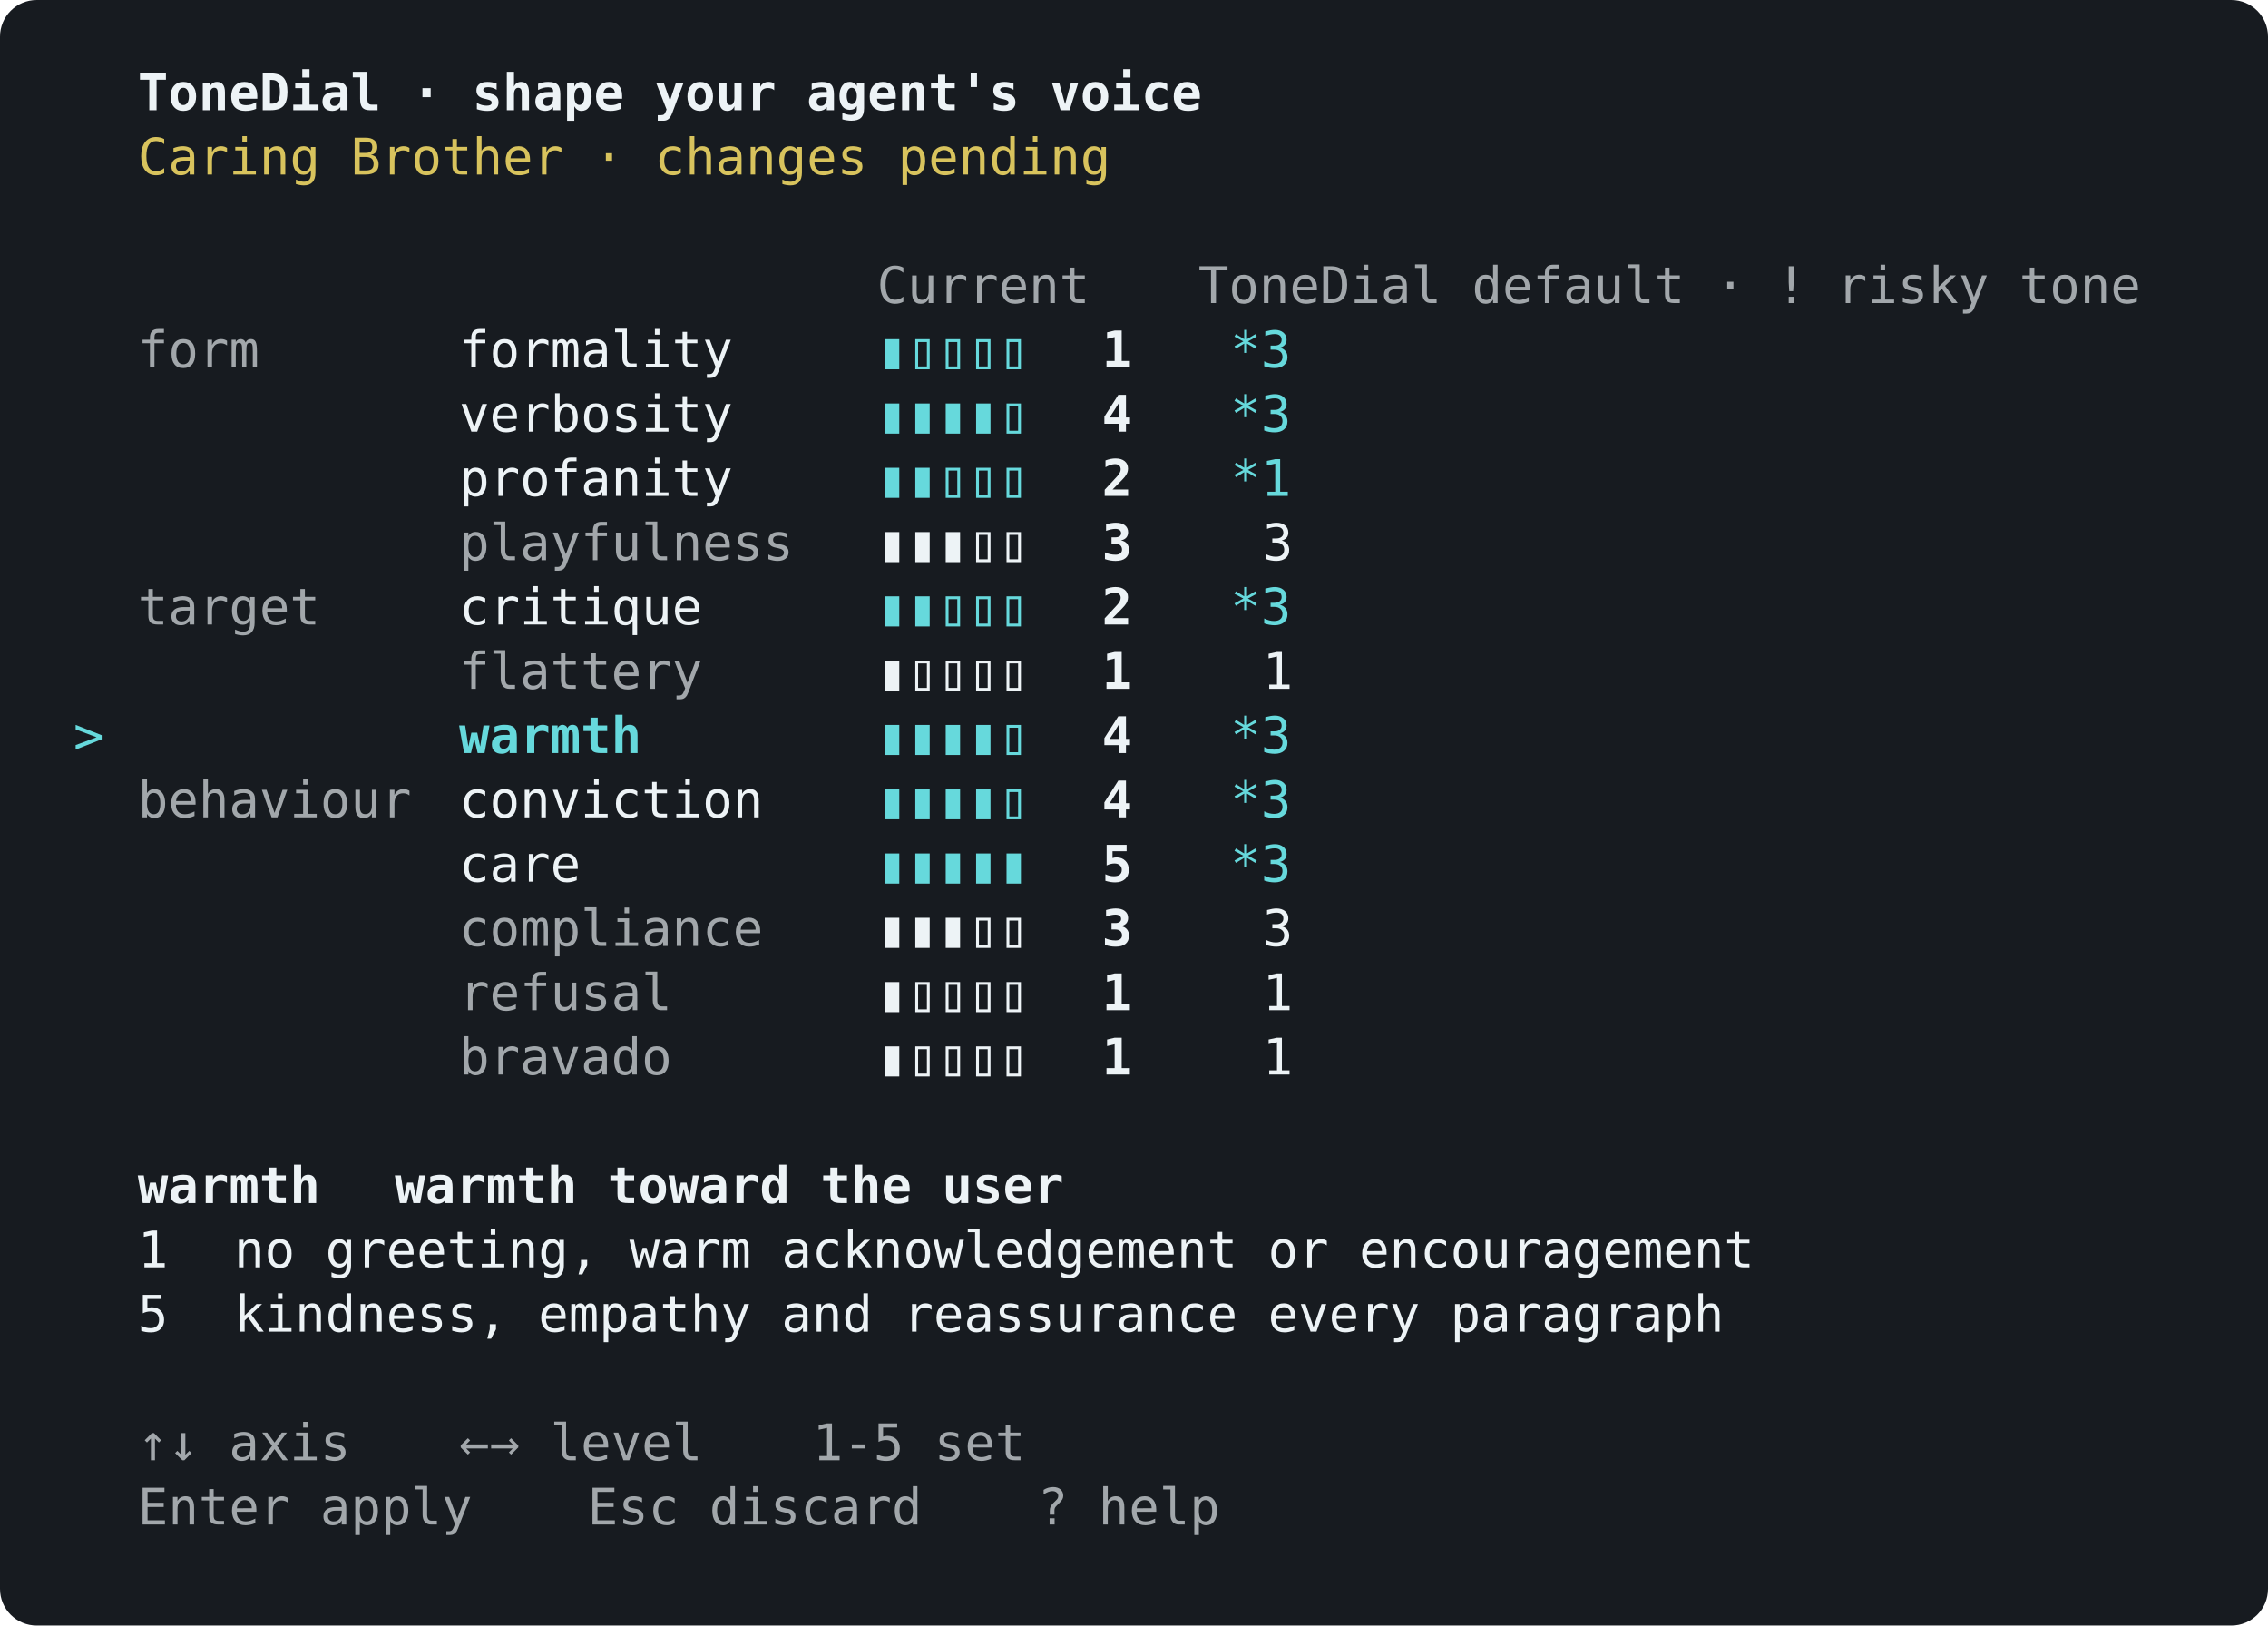
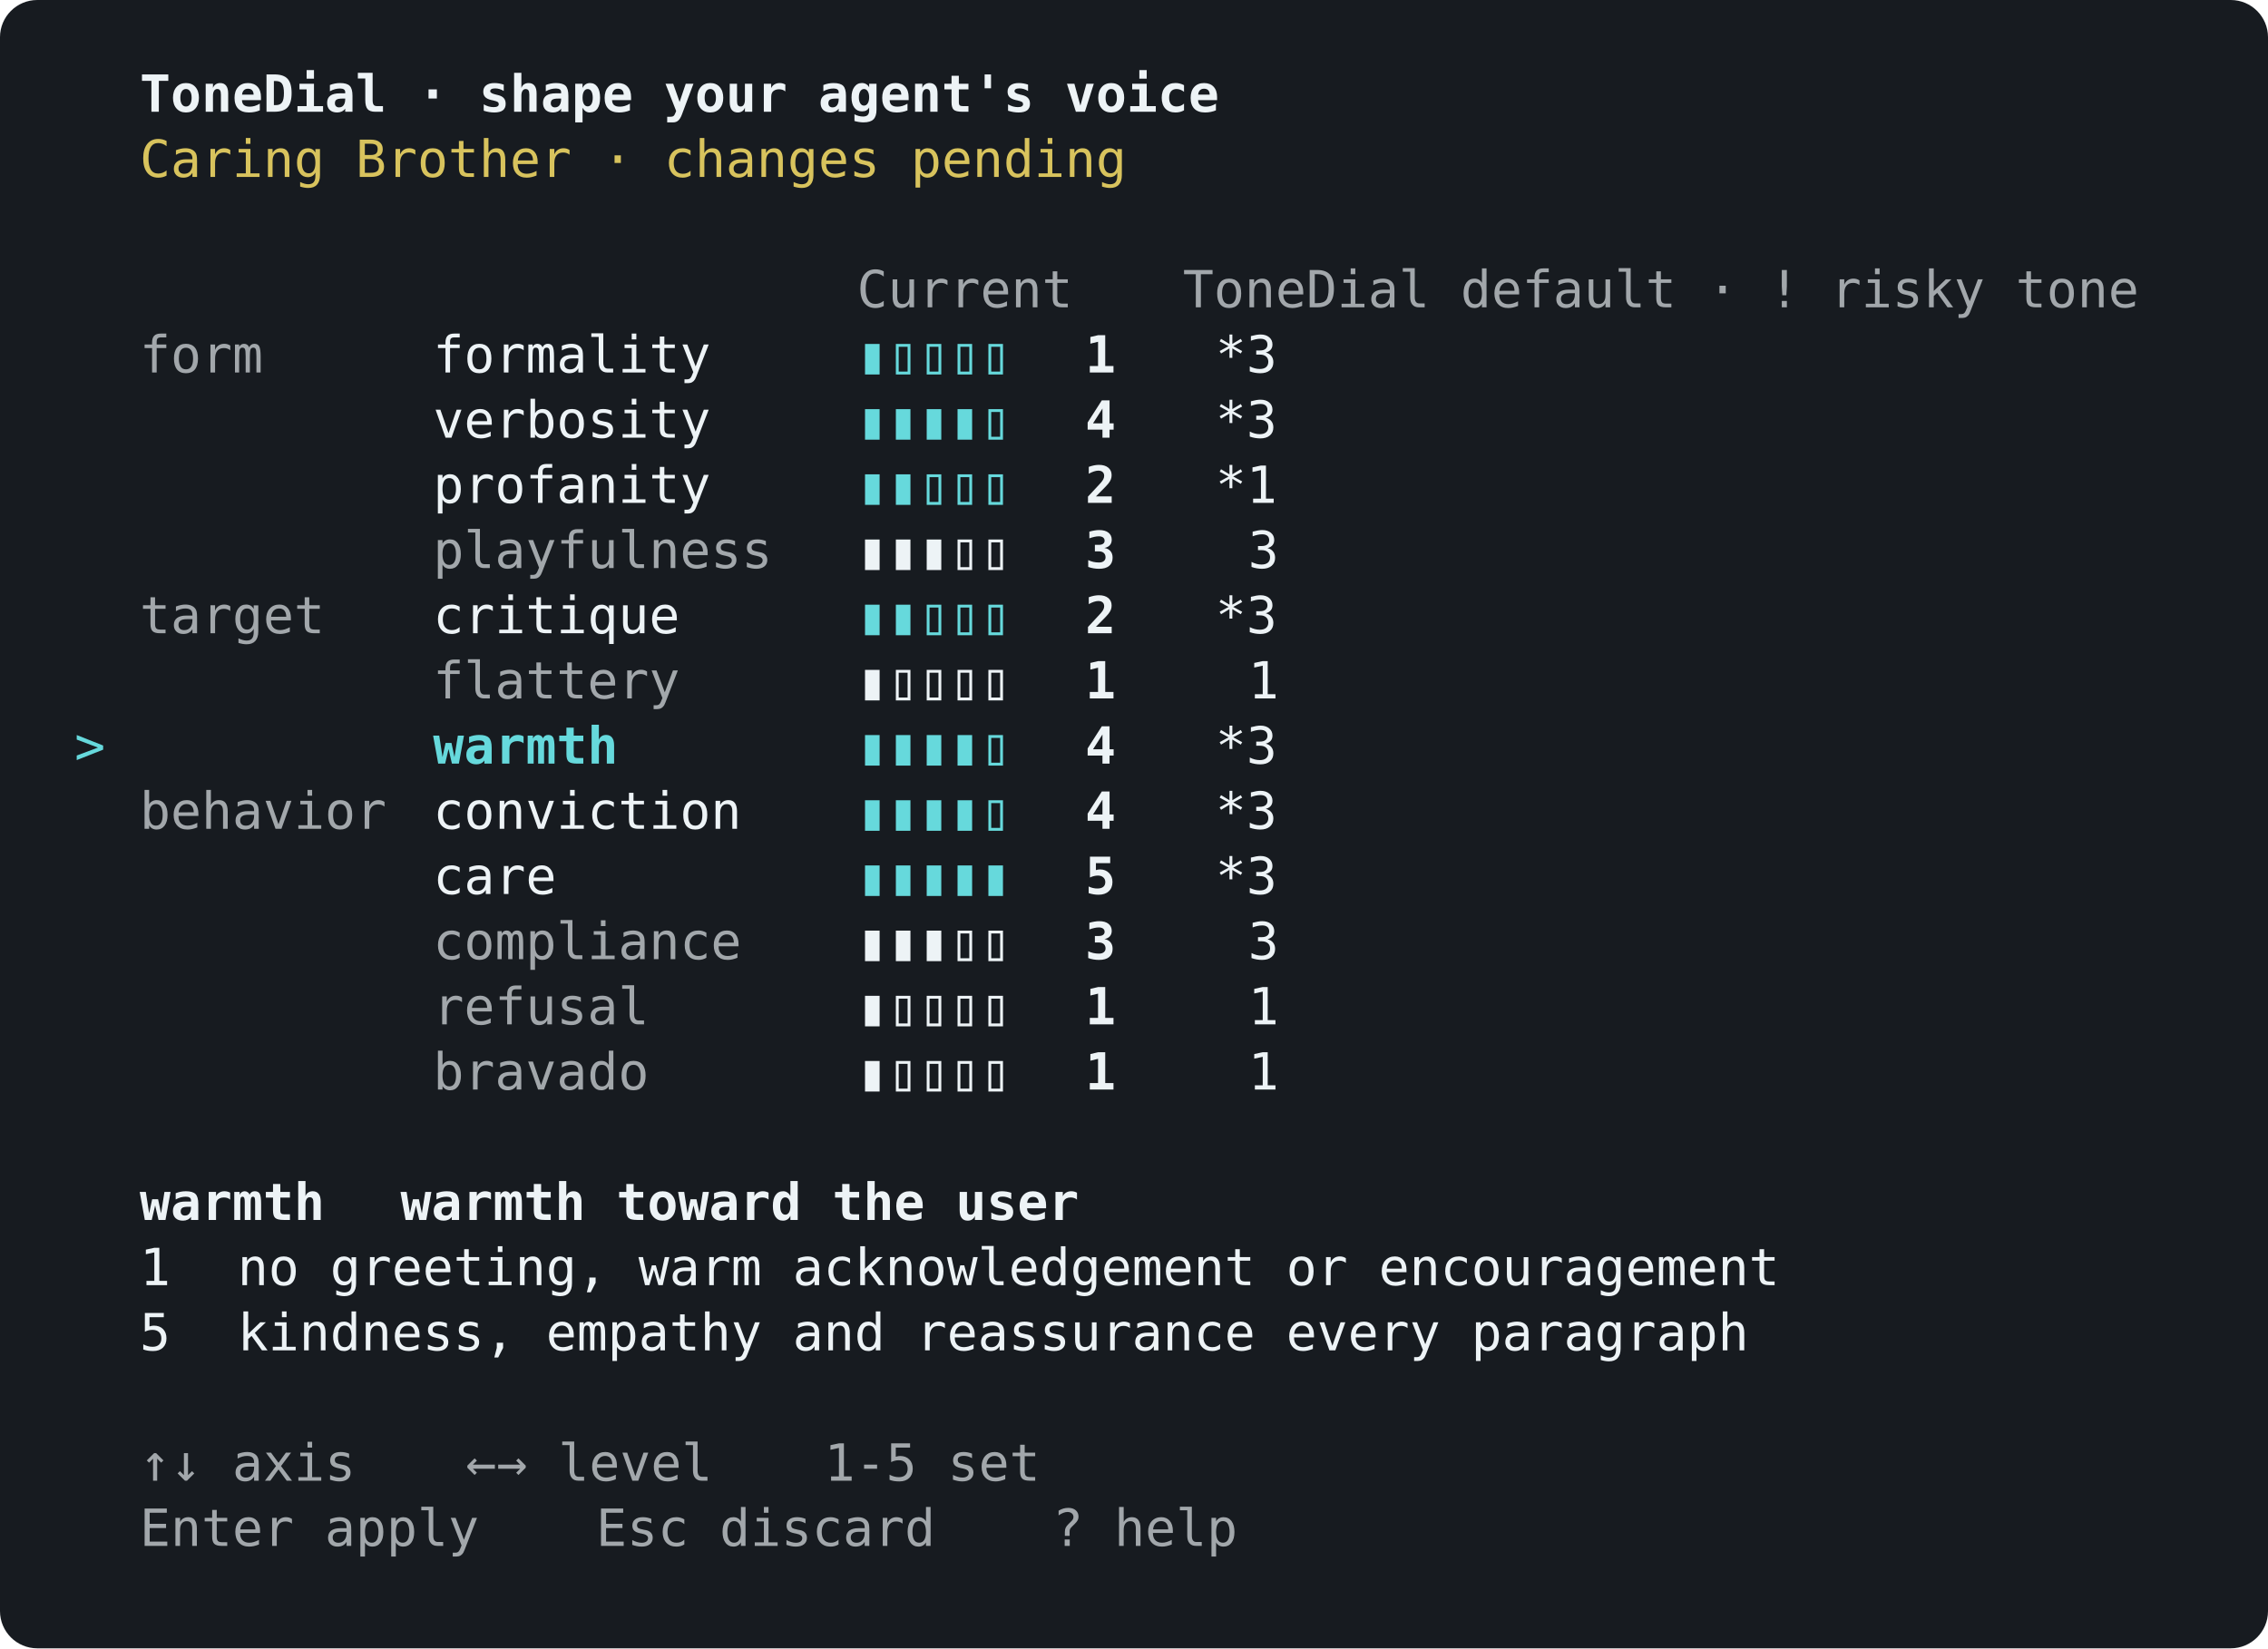
- <svg xmlns="http://www.w3.org/2000/svg" width="988" height="708" viewBox="0 0 988 708" role="img" aria-labelledby="title description">
+ <svg xmlns="http://www.w3.org/2000/svg" width="974" height="708" viewBox="0 0 974 708" role="img" aria-labelledby="title description">
  <rect width="100%" height="100%" rx="16" fill="#171b20" />
  <g font-family="ui-monospace, SFMono-Regular, Menlo, Consolas, monospace, system-ui" font-size="22">
    <text x="60" y="48" fill="#edf3f6" font-weight="700" opacity="1">ToneDial · shape your agent's voice</text>
    <text x="60" y="76" fill="#d8c35d" font-weight="400" opacity="1">Caring Brother · changes pending</text>
-     <text x="382" y="132" fill="#edf3f6" font-weight="400" opacity="0.65">Current</text>
-     <text x="522" y="132" fill="#edf3f6" font-weight="400" opacity="0.65">ToneDial default · ! risky tone</text>
+     <text x="368" y="132" fill="#edf3f6" font-weight="400" opacity="0.65">Current</text>
+     <text x="508" y="132" fill="#edf3f6" font-weight="400" opacity="0.65">ToneDial default · ! risky tone</text>
    <text x="60" y="160" fill="#edf3f6" font-weight="400" opacity="0.65">form</text>
-     <text x="200" y="160" fill="#edf3f6" font-weight="400" opacity="1">formality</text>
-     <text x="382" y="160" fill="#66d9dc" font-weight="400" opacity="1">▮▯▯▯▯</text>
-     <text x="480" y="160" fill="#edf3f6" font-weight="700" opacity="1">1</text>
-     <text x="536" y="160" fill="#66d9dc" font-weight="400" opacity="1">*3</text>
-     <text x="200" y="188" fill="#edf3f6" font-weight="400" opacity="1">verbosity</text>
-     <text x="382" y="188" fill="#66d9dc" font-weight="400" opacity="1">▮▮▮▮▯</text>
-     <text x="480" y="188" fill="#edf3f6" font-weight="700" opacity="1">4</text>
-     <text x="536" y="188" fill="#66d9dc" font-weight="400" opacity="1">*3</text>
-     <text x="200" y="216" fill="#edf3f6" font-weight="400" opacity="1">profanity</text>
-     <text x="382" y="216" fill="#66d9dc" font-weight="400" opacity="1">▮▮▯▯▯</text>
-     <text x="480" y="216" fill="#edf3f6" font-weight="700" opacity="1">2</text>
-     <text x="536" y="216" fill="#66d9dc" font-weight="400" opacity="1">*1</text>
-     <text x="200" y="244" fill="#edf3f6" font-weight="400" opacity="0.65">playfulness</text>
-     <text x="382" y="244" fill="#edf3f6" font-weight="400" opacity="1">▮▮▮▯▯</text>
-     <text x="480" y="244" fill="#edf3f6" font-weight="700" opacity="1">3</text>
-     <text x="550" y="244" fill="#edf3f6" font-weight="400" opacity="1">3</text>
+     <text x="186" y="160" fill="#edf3f6" font-weight="400" opacity="1">formality</text>
+     <text x="368" y="160" fill="#66d9dc" font-weight="400" opacity="1">▮▯▯▯▯</text>
+     <text x="466" y="160" fill="#edf3f6" font-weight="700" opacity="1">1</text>
+     <text x="522" y="160" fill="#edf3f6" font-weight="400" opacity="1">*3</text>
+     <text x="186" y="188" fill="#edf3f6" font-weight="400" opacity="1">verbosity</text>
+     <text x="368" y="188" fill="#66d9dc" font-weight="400" opacity="1">▮▮▮▮▯</text>
+     <text x="466" y="188" fill="#edf3f6" font-weight="700" opacity="1">4</text>
+     <text x="522" y="188" fill="#edf3f6" font-weight="400" opacity="1">*3</text>
+     <text x="186" y="216" fill="#edf3f6" font-weight="400" opacity="1">profanity</text>
+     <text x="368" y="216" fill="#66d9dc" font-weight="400" opacity="1">▮▮▯▯▯</text>
+     <text x="466" y="216" fill="#edf3f6" font-weight="700" opacity="1">2</text>
+     <text x="522" y="216" fill="#edf3f6" font-weight="400" opacity="1">*1</text>
+     <text x="186" y="244" fill="#edf3f6" font-weight="400" opacity="0.65">playfulness</text>
+     <text x="368" y="244" fill="#edf3f6" font-weight="400" opacity="1">▮▮▮▯▯</text>
+     <text x="466" y="244" fill="#edf3f6" font-weight="700" opacity="1">3</text>
+     <text x="536" y="244" fill="#edf3f6" font-weight="400" opacity="1">3</text>
    <text x="60" y="272" fill="#edf3f6" font-weight="400" opacity="0.65">target</text>
-     <text x="200" y="272" fill="#edf3f6" font-weight="400" opacity="1">critique</text>
-     <text x="382" y="272" fill="#66d9dc" font-weight="400" opacity="1">▮▮▯▯▯</text>
-     <text x="480" y="272" fill="#edf3f6" font-weight="700" opacity="1">2</text>
-     <text x="536" y="272" fill="#66d9dc" font-weight="400" opacity="1">*3</text>
-     <text x="200" y="300" fill="#edf3f6" font-weight="400" opacity="0.65">flattery</text>
-     <text x="382" y="300" fill="#edf3f6" font-weight="400" opacity="1">▮▯▯▯▯</text>
-     <text x="480" y="300" fill="#edf3f6" font-weight="700" opacity="1">1</text>
-     <text x="550" y="300" fill="#edf3f6" font-weight="400" opacity="1">1</text>
+     <text x="186" y="272" fill="#edf3f6" font-weight="400" opacity="1">critique</text>
+     <text x="368" y="272" fill="#66d9dc" font-weight="400" opacity="1">▮▮▯▯▯</text>
+     <text x="466" y="272" fill="#edf3f6" font-weight="700" opacity="1">2</text>
+     <text x="522" y="272" fill="#edf3f6" font-weight="400" opacity="1">*3</text>
+     <text x="186" y="300" fill="#edf3f6" font-weight="400" opacity="0.65">flattery</text>
+     <text x="368" y="300" fill="#edf3f6" font-weight="400" opacity="1">▮▯▯▯▯</text>
+     <text x="466" y="300" fill="#edf3f6" font-weight="700" opacity="1">1</text>
+     <text x="536" y="300" fill="#edf3f6" font-weight="400" opacity="1">1</text>
    <text x="32" y="328" fill="#66d9dc" font-weight="400" opacity="1">&gt; </text>
-     <text x="200" y="328" fill="#66d9dc" font-weight="700" opacity="1">warmth</text>
-     <text x="382" y="328" fill="#66d9dc" font-weight="400" opacity="1">▮▮▮▮▯</text>
-     <text x="480" y="328" fill="#edf3f6" font-weight="700" opacity="1">4</text>
-     <text x="536" y="328" fill="#66d9dc" font-weight="400" opacity="1">*3</text>
-     <text x="60" y="356" fill="#edf3f6" font-weight="400" opacity="0.65">behaviour </text>
-     <text x="200" y="356" fill="#edf3f6" font-weight="400" opacity="1">conviction</text>
-     <text x="382" y="356" fill="#66d9dc" font-weight="400" opacity="1">▮▮▮▮▯</text>
-     <text x="480" y="356" fill="#edf3f6" font-weight="700" opacity="1">4</text>
-     <text x="536" y="356" fill="#66d9dc" font-weight="400" opacity="1">*3</text>
-     <text x="200" y="384" fill="#edf3f6" font-weight="400" opacity="1">care</text>
-     <text x="382" y="384" fill="#66d9dc" font-weight="400" opacity="1">▮▮▮▮▮</text>
-     <text x="480" y="384" fill="#edf3f6" font-weight="700" opacity="1">5</text>
-     <text x="536" y="384" fill="#66d9dc" font-weight="400" opacity="1">*3</text>
-     <text x="200" y="412" fill="#edf3f6" font-weight="400" opacity="0.65">compliance </text>
-     <text x="382" y="412" fill="#edf3f6" font-weight="400" opacity="1">▮▮▮▯▯</text>
-     <text x="480" y="412" fill="#edf3f6" font-weight="700" opacity="1">3</text>
-     <text x="550" y="412" fill="#edf3f6" font-weight="400" opacity="1">3</text>
-     <text x="200" y="440" fill="#edf3f6" font-weight="400" opacity="0.65">refusal</text>
-     <text x="382" y="440" fill="#edf3f6" font-weight="400" opacity="1">▮▯▯▯▯</text>
-     <text x="480" y="440" fill="#edf3f6" font-weight="700" opacity="1">1</text>
-     <text x="550" y="440" fill="#edf3f6" font-weight="400" opacity="1">1</text>
-     <text x="200" y="468" fill="#edf3f6" font-weight="400" opacity="0.65">bravado</text>
-     <text x="382" y="468" fill="#edf3f6" font-weight="400" opacity="1">▮▯▯▯▯</text>
-     <text x="480" y="468" fill="#edf3f6" font-weight="700" opacity="1">1</text>
-     <text x="550" y="468" fill="#edf3f6" font-weight="400" opacity="1">1</text>
+     <text x="186" y="328" fill="#66d9dc" font-weight="700" opacity="1">warmth</text>
+     <text x="368" y="328" fill="#66d9dc" font-weight="400" opacity="1">▮▮▮▮▯</text>
+     <text x="466" y="328" fill="#edf3f6" font-weight="700" opacity="1">4</text>
+     <text x="522" y="328" fill="#edf3f6" font-weight="400" opacity="1">*3</text>
+     <text x="60" y="356" fill="#edf3f6" font-weight="400" opacity="0.65">behavior </text>
+     <text x="186" y="356" fill="#edf3f6" font-weight="400" opacity="1">conviction</text>
+     <text x="368" y="356" fill="#66d9dc" font-weight="400" opacity="1">▮▮▮▮▯</text>
+     <text x="466" y="356" fill="#edf3f6" font-weight="700" opacity="1">4</text>
+     <text x="522" y="356" fill="#edf3f6" font-weight="400" opacity="1">*3</text>
+     <text x="186" y="384" fill="#edf3f6" font-weight="400" opacity="1">care</text>
+     <text x="368" y="384" fill="#66d9dc" font-weight="400" opacity="1">▮▮▮▮▮</text>
+     <text x="466" y="384" fill="#edf3f6" font-weight="700" opacity="1">5</text>
+     <text x="522" y="384" fill="#edf3f6" font-weight="400" opacity="1">*3</text>
+     <text x="186" y="412" fill="#edf3f6" font-weight="400" opacity="0.65">compliance </text>
+     <text x="368" y="412" fill="#edf3f6" font-weight="400" opacity="1">▮▮▮▯▯</text>
+     <text x="466" y="412" fill="#edf3f6" font-weight="700" opacity="1">3</text>
+     <text x="536" y="412" fill="#edf3f6" font-weight="400" opacity="1">3</text>
+     <text x="186" y="440" fill="#edf3f6" font-weight="400" opacity="0.65">refusal</text>
+     <text x="368" y="440" fill="#edf3f6" font-weight="400" opacity="1">▮▯▯▯▯</text>
+     <text x="466" y="440" fill="#edf3f6" font-weight="700" opacity="1">1</text>
+     <text x="536" y="440" fill="#edf3f6" font-weight="400" opacity="1">1</text>
+     <text x="186" y="468" fill="#edf3f6" font-weight="400" opacity="0.65">bravado</text>
+     <text x="368" y="468" fill="#edf3f6" font-weight="400" opacity="1">▮▯▯▯▯</text>
+     <text x="466" y="468" fill="#edf3f6" font-weight="700" opacity="1">1</text>
+     <text x="536" y="468" fill="#edf3f6" font-weight="400" opacity="1">1</text>
    <text x="60" y="524" fill="#edf3f6" font-weight="700" opacity="1">warmth</text>
    <text x="172" y="524" fill="#edf3f6" font-weight="700" opacity="1">warmth toward the user</text>
    <text x="60" y="552" fill="#edf3f6" font-weight="400" opacity="1">1</text>
    <text x="102" y="552" fill="#edf3f6" font-weight="400" opacity="1">no greeting, warm acknowledgement or encouragement</text>
    <text x="60" y="580" fill="#edf3f6" font-weight="400" opacity="1">5</text>
    <text x="102" y="580" fill="#edf3f6" font-weight="400" opacity="1">kindness, empathy and reassurance every paragraph</text>
    <text x="60" y="636" fill="#edf3f6" font-weight="400" opacity="0.65">↑↓ axis</text>
    <text x="200" y="636" fill="#edf3f6" font-weight="400" opacity="0.65">←→ level</text>
    <text x="354" y="636" fill="#edf3f6" font-weight="400" opacity="0.65">1-5 set</text>
    <text x="60" y="664" fill="#edf3f6" font-weight="400" opacity="0.65">Enter apply</text>
    <text x="256" y="664" fill="#edf3f6" font-weight="400" opacity="0.65">Esc discard</text>
    <text x="452" y="664" fill="#edf3f6" font-weight="400" opacity="0.65">? help</text>
  </g>
</svg>
